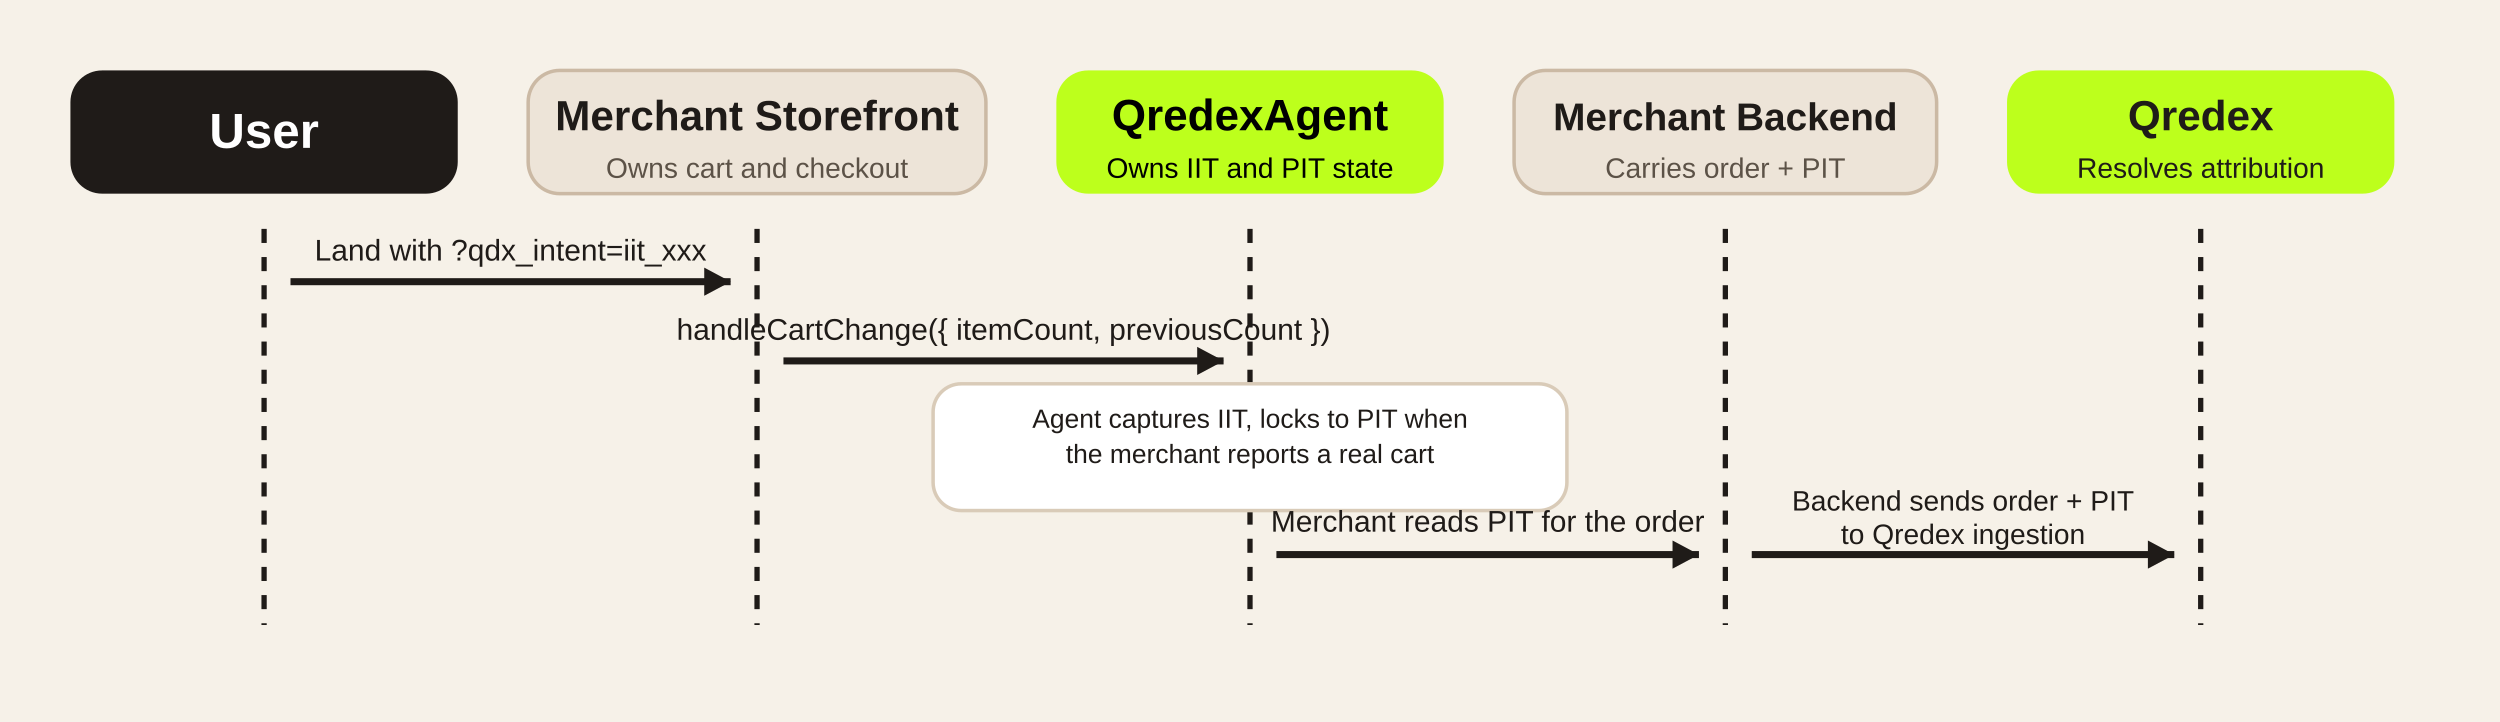
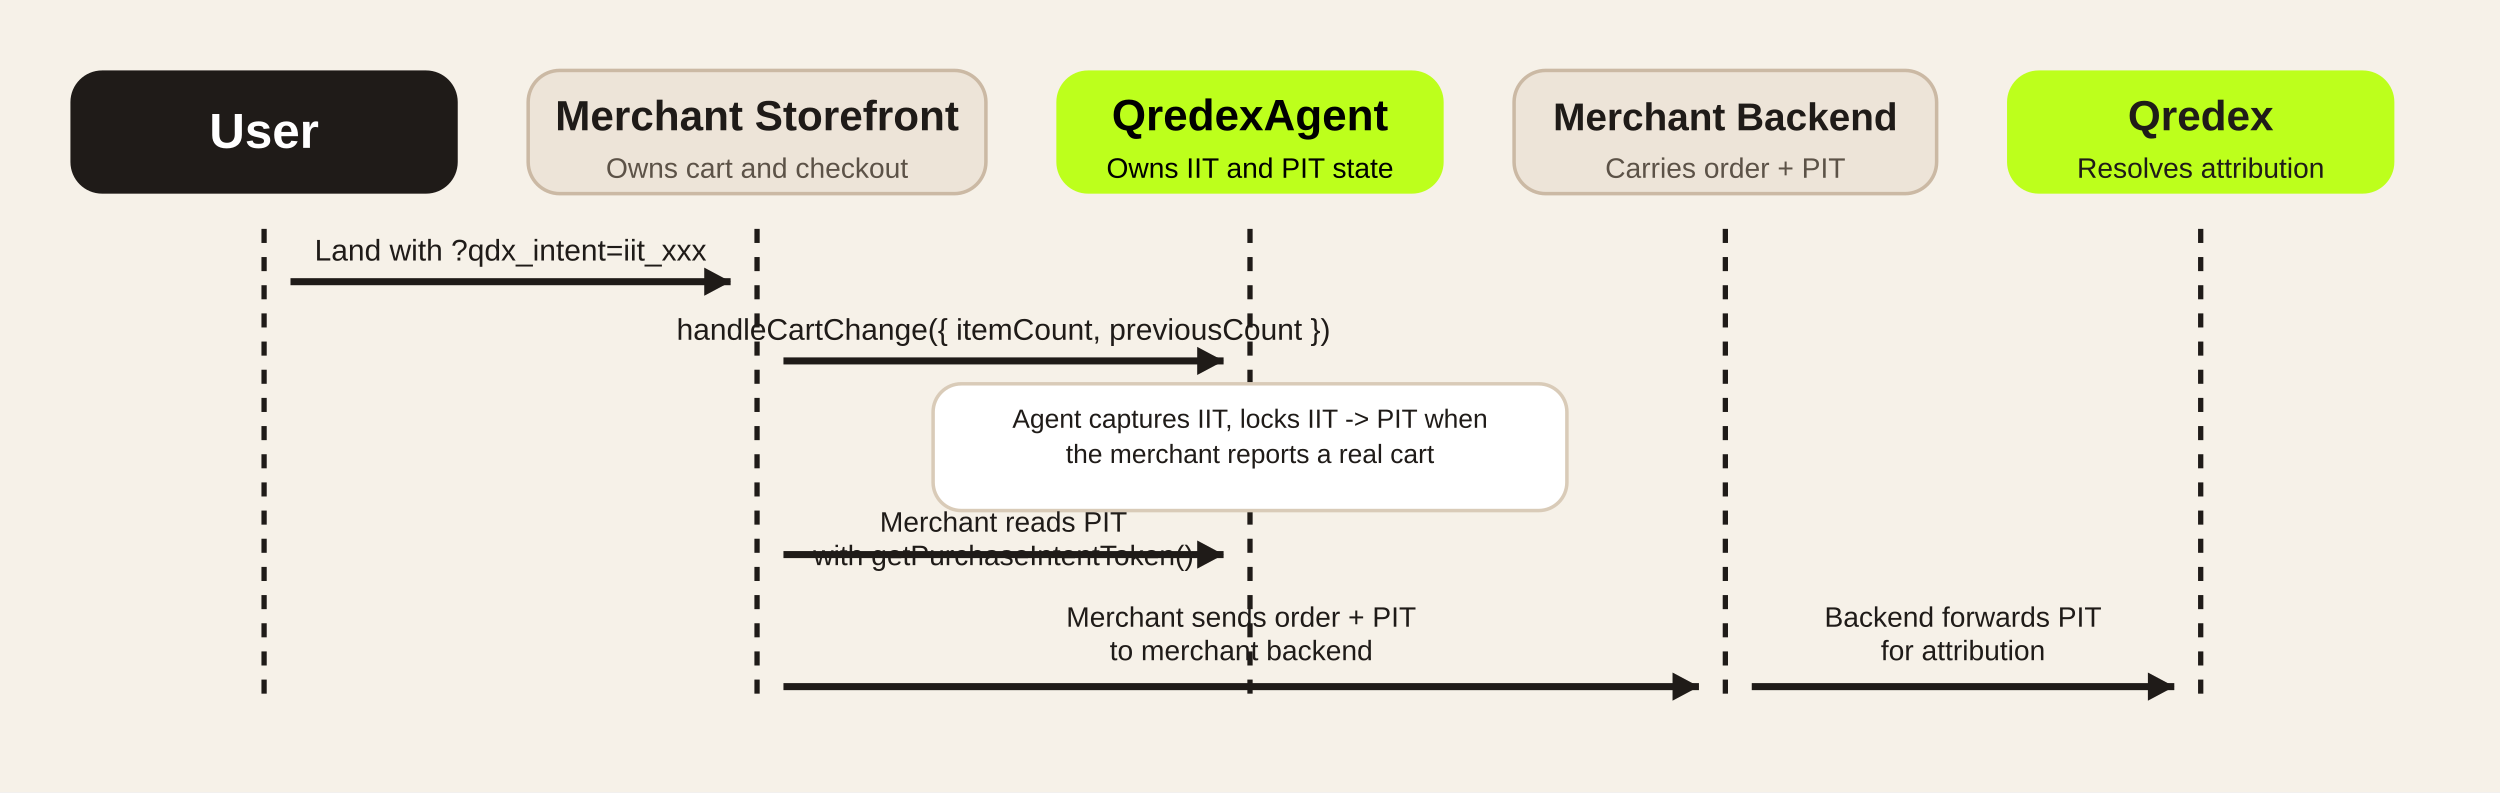
- <svg xmlns="http://www.w3.org/2000/svg" width="1420" height="410" viewBox="0 0 1420 410" role="img" aria-labelledby="title desc">
-   <rect width="1420" height="410" fill="#f6f1e8" />
+ <svg xmlns="http://www.w3.org/2000/svg" width="1420" height="450" viewBox="0 0 1420 450" role="img" aria-labelledby="title desc">
+   <rect width="1420" height="450" fill="#f6f1e8" />
  <rect x="40" y="40" width="220" height="70" rx="18" fill="#1f1b18" />
  <rect x="300" y="40" width="260" height="70" rx="18" fill="#ede4d8" stroke="#cbb9a4" stroke-width="2" />
  <rect x="600" y="40" width="220" height="70" rx="18" fill="#BDFF1C" />
  <rect x="860" y="40" width="240" height="70" rx="18" fill="#ede4d8" stroke="#cbb9a4" stroke-width="2" />
  <rect x="1140" y="40" width="220" height="70" rx="18" fill="#BDFF1C" />
  <text x="150" y="84" font-family="Arial, sans-serif" font-size="28" font-weight="700" text-anchor="middle" fill="#fff">User</text>
  <text x="430" y="74" font-family="Arial, sans-serif" font-size="24" font-weight="700" text-anchor="middle" fill="#1f1b18">Merchant Storefront</text>
  <text x="430" y="101" font-family="Arial, sans-serif" font-size="16" text-anchor="middle" fill="#5c5247">Owns cart and checkout</text>
  <text x="710" y="74" font-family="Arial, sans-serif" font-size="25" font-weight="700" text-anchor="middle" fill="#000">QredexAgent</text>
  <text x="710" y="101" font-family="Arial, sans-serif" font-size="16" text-anchor="middle" fill="#000">Owns IIT and PIT state</text>
  <text x="980" y="74" font-family="Arial, sans-serif" font-size="22" font-weight="700" text-anchor="middle" fill="#1f1b18">Merchant Backend</text>
  <text x="980" y="101" font-family="Arial, sans-serif" font-size="16" text-anchor="middle" fill="#5c5247">Carries order + PIT</text>
  <text x="1250" y="74" font-family="Arial, sans-serif" font-size="24" font-weight="700" text-anchor="middle" fill="#1f1b18">Qredex</text>
  <text x="1250" y="101" font-family="Arial, sans-serif" font-size="16" text-anchor="middle" fill="#1f1b18">Resolves attribution</text>
-   <path d="M150 130 L150 355" stroke="#1f1b18" stroke-width="3" stroke-dasharray="8 8" />
-   <path d="M430 130 L430 355" stroke="#1f1b18" stroke-width="3" stroke-dasharray="8 8" />
-   <path d="M710 130 L710 355" stroke="#1f1b18" stroke-width="3" stroke-dasharray="8 8" />
-   <path d="M980 130 L980 355" stroke="#1f1b18" stroke-width="3" stroke-dasharray="8 8" />
-   <path d="M1250 130 L1250 355" stroke="#1f1b18" stroke-width="3" stroke-dasharray="8 8" />
+   <path d="M150 130 L150 395" stroke="#1f1b18" stroke-width="3" stroke-dasharray="8 8" />
+   <path d="M430 130 L430 395" stroke="#1f1b18" stroke-width="3" stroke-dasharray="8 8" />
+   <path d="M710 130 L710 395" stroke="#1f1b18" stroke-width="3" stroke-dasharray="8 8" />
+   <path d="M980 130 L980 395" stroke="#1f1b18" stroke-width="3" stroke-dasharray="8 8" />
+   <path d="M1250 130 L1250 395" stroke="#1f1b18" stroke-width="3" stroke-dasharray="8 8" />
  <path d="M165 160 H415" stroke="#1f1b18" stroke-width="4" fill="none" />
  <polygon points="415,160 400,152 400,168" fill="#1f1b18" />
  <text x="290" y="148" font-family="Arial, sans-serif" font-size="17" text-anchor="middle" fill="#1f1b18">Land with ?qdx_intent=iit_xxx</text>
  <path d="M445 205 H695" stroke="#1f1b18" stroke-width="4" fill="none" />
  <polygon points="695,205 680,197 680,213" fill="#1f1b18" />
  <text x="570" y="193" font-family="Arial, sans-serif" font-size="17" text-anchor="middle" fill="#1f1b18">handleCartChange({ itemCount, previousCount })</text>
  <rect x="530" y="218" width="360" height="72" rx="16" fill="#fff" stroke="#d9cbb8" stroke-width="2" />
-   <text x="710" y="243" font-family="Arial, sans-serif" font-size="15" text-anchor="middle" fill="#1f1b18">Agent captures IIT, locks to PIT when</text>
+   <text x="710" y="243" font-family="Arial, sans-serif" font-size="15" text-anchor="middle" fill="#1f1b18">Agent captures IIT, locks IIT -&gt; PIT when</text>
  <text x="710" y="263" font-family="Arial, sans-serif" font-size="15" text-anchor="middle" fill="#1f1b18">the merchant reports a real cart</text>
-   <path d="M725 315 H965" stroke="#1f1b18" stroke-width="4" fill="none" />
-   <polygon points="965,315 950,307 950,323" fill="#1f1b18" />
-   <text x="845" y="302" font-family="Arial, sans-serif" font-size="17" text-anchor="middle" fill="#1f1b18">Merchant reads PIT for the order</text>
-   <path d="M995 315 H1235" stroke="#1f1b18" stroke-width="4" fill="none" />
-   <polygon points="1235,315 1220,307 1220,323" fill="#1f1b18" />
-   <text x="1115" y="290" font-family="Arial, sans-serif" font-size="16" text-anchor="middle" fill="#1f1b18">Backend sends order + PIT</text>
-   <text x="1115" y="309" font-family="Arial, sans-serif" font-size="16" text-anchor="middle" fill="#1f1b18">to Qredex ingestion</text>
+   <path d="M445 315 H695" stroke="#1f1b18" stroke-width="4" fill="none" />
+   <polygon points="695,315 680,307 680,323" fill="#1f1b18" />
+   <text x="570" y="302" font-family="Arial, sans-serif" font-size="16" text-anchor="middle" fill="#1f1b18">Merchant reads PIT</text>
+   <text x="570" y="321" font-family="Arial, sans-serif" font-size="16" text-anchor="middle" fill="#1f1b18">with getPurchaseIntentToken()</text>
+   <path d="M445 390 H965" stroke="#1f1b18" stroke-width="4" fill="none" />
+   <polygon points="965,390 950,382 950,398" fill="#1f1b18" />
+   <text x="705" y="356" font-family="Arial, sans-serif" font-size="16" text-anchor="middle" fill="#1f1b18">Merchant sends order + PIT</text>
+   <text x="705" y="375" font-family="Arial, sans-serif" font-size="16" text-anchor="middle" fill="#1f1b18">to merchant backend</text>
+   <path d="M995 390 H1235" stroke="#1f1b18" stroke-width="4" fill="none" />
+   <polygon points="1235,390 1220,382 1220,398" fill="#1f1b18" />
+   <text x="1115" y="356" font-family="Arial, sans-serif" font-size="16" text-anchor="middle" fill="#1f1b18">Backend forwards PIT</text>
+   <text x="1115" y="375" font-family="Arial, sans-serif" font-size="16" text-anchor="middle" fill="#1f1b18">for attribution</text>
</svg>
